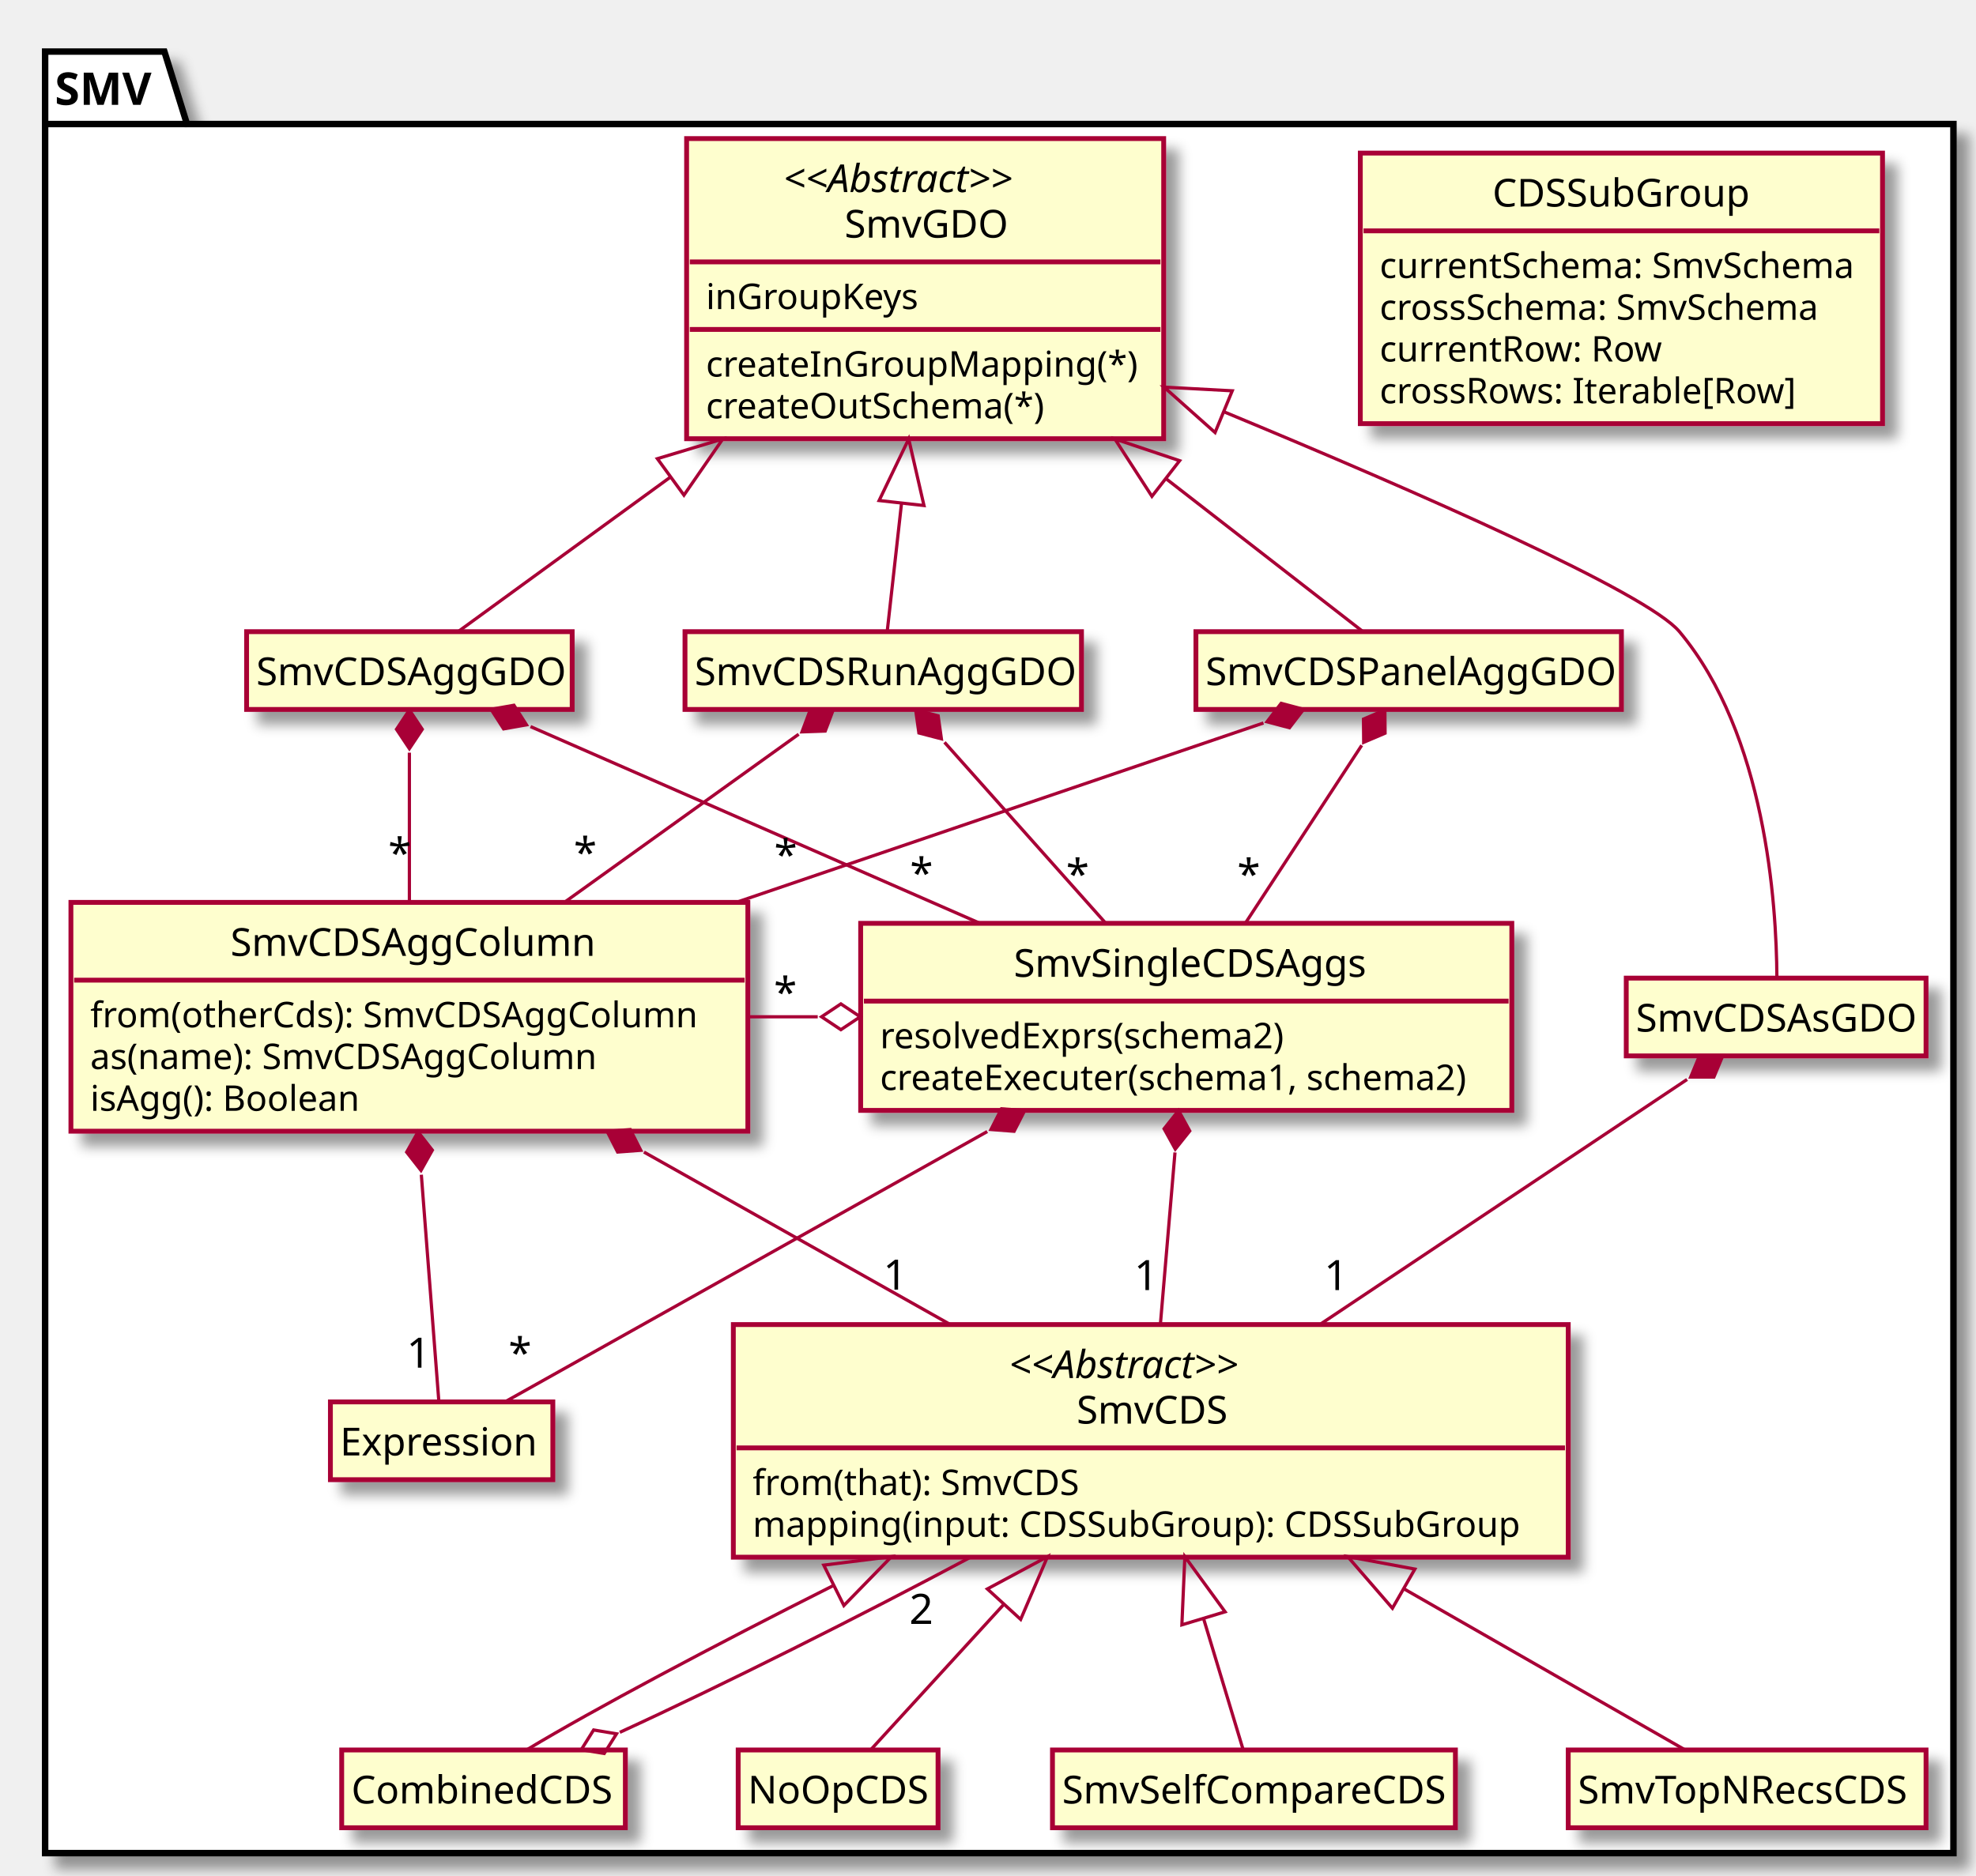
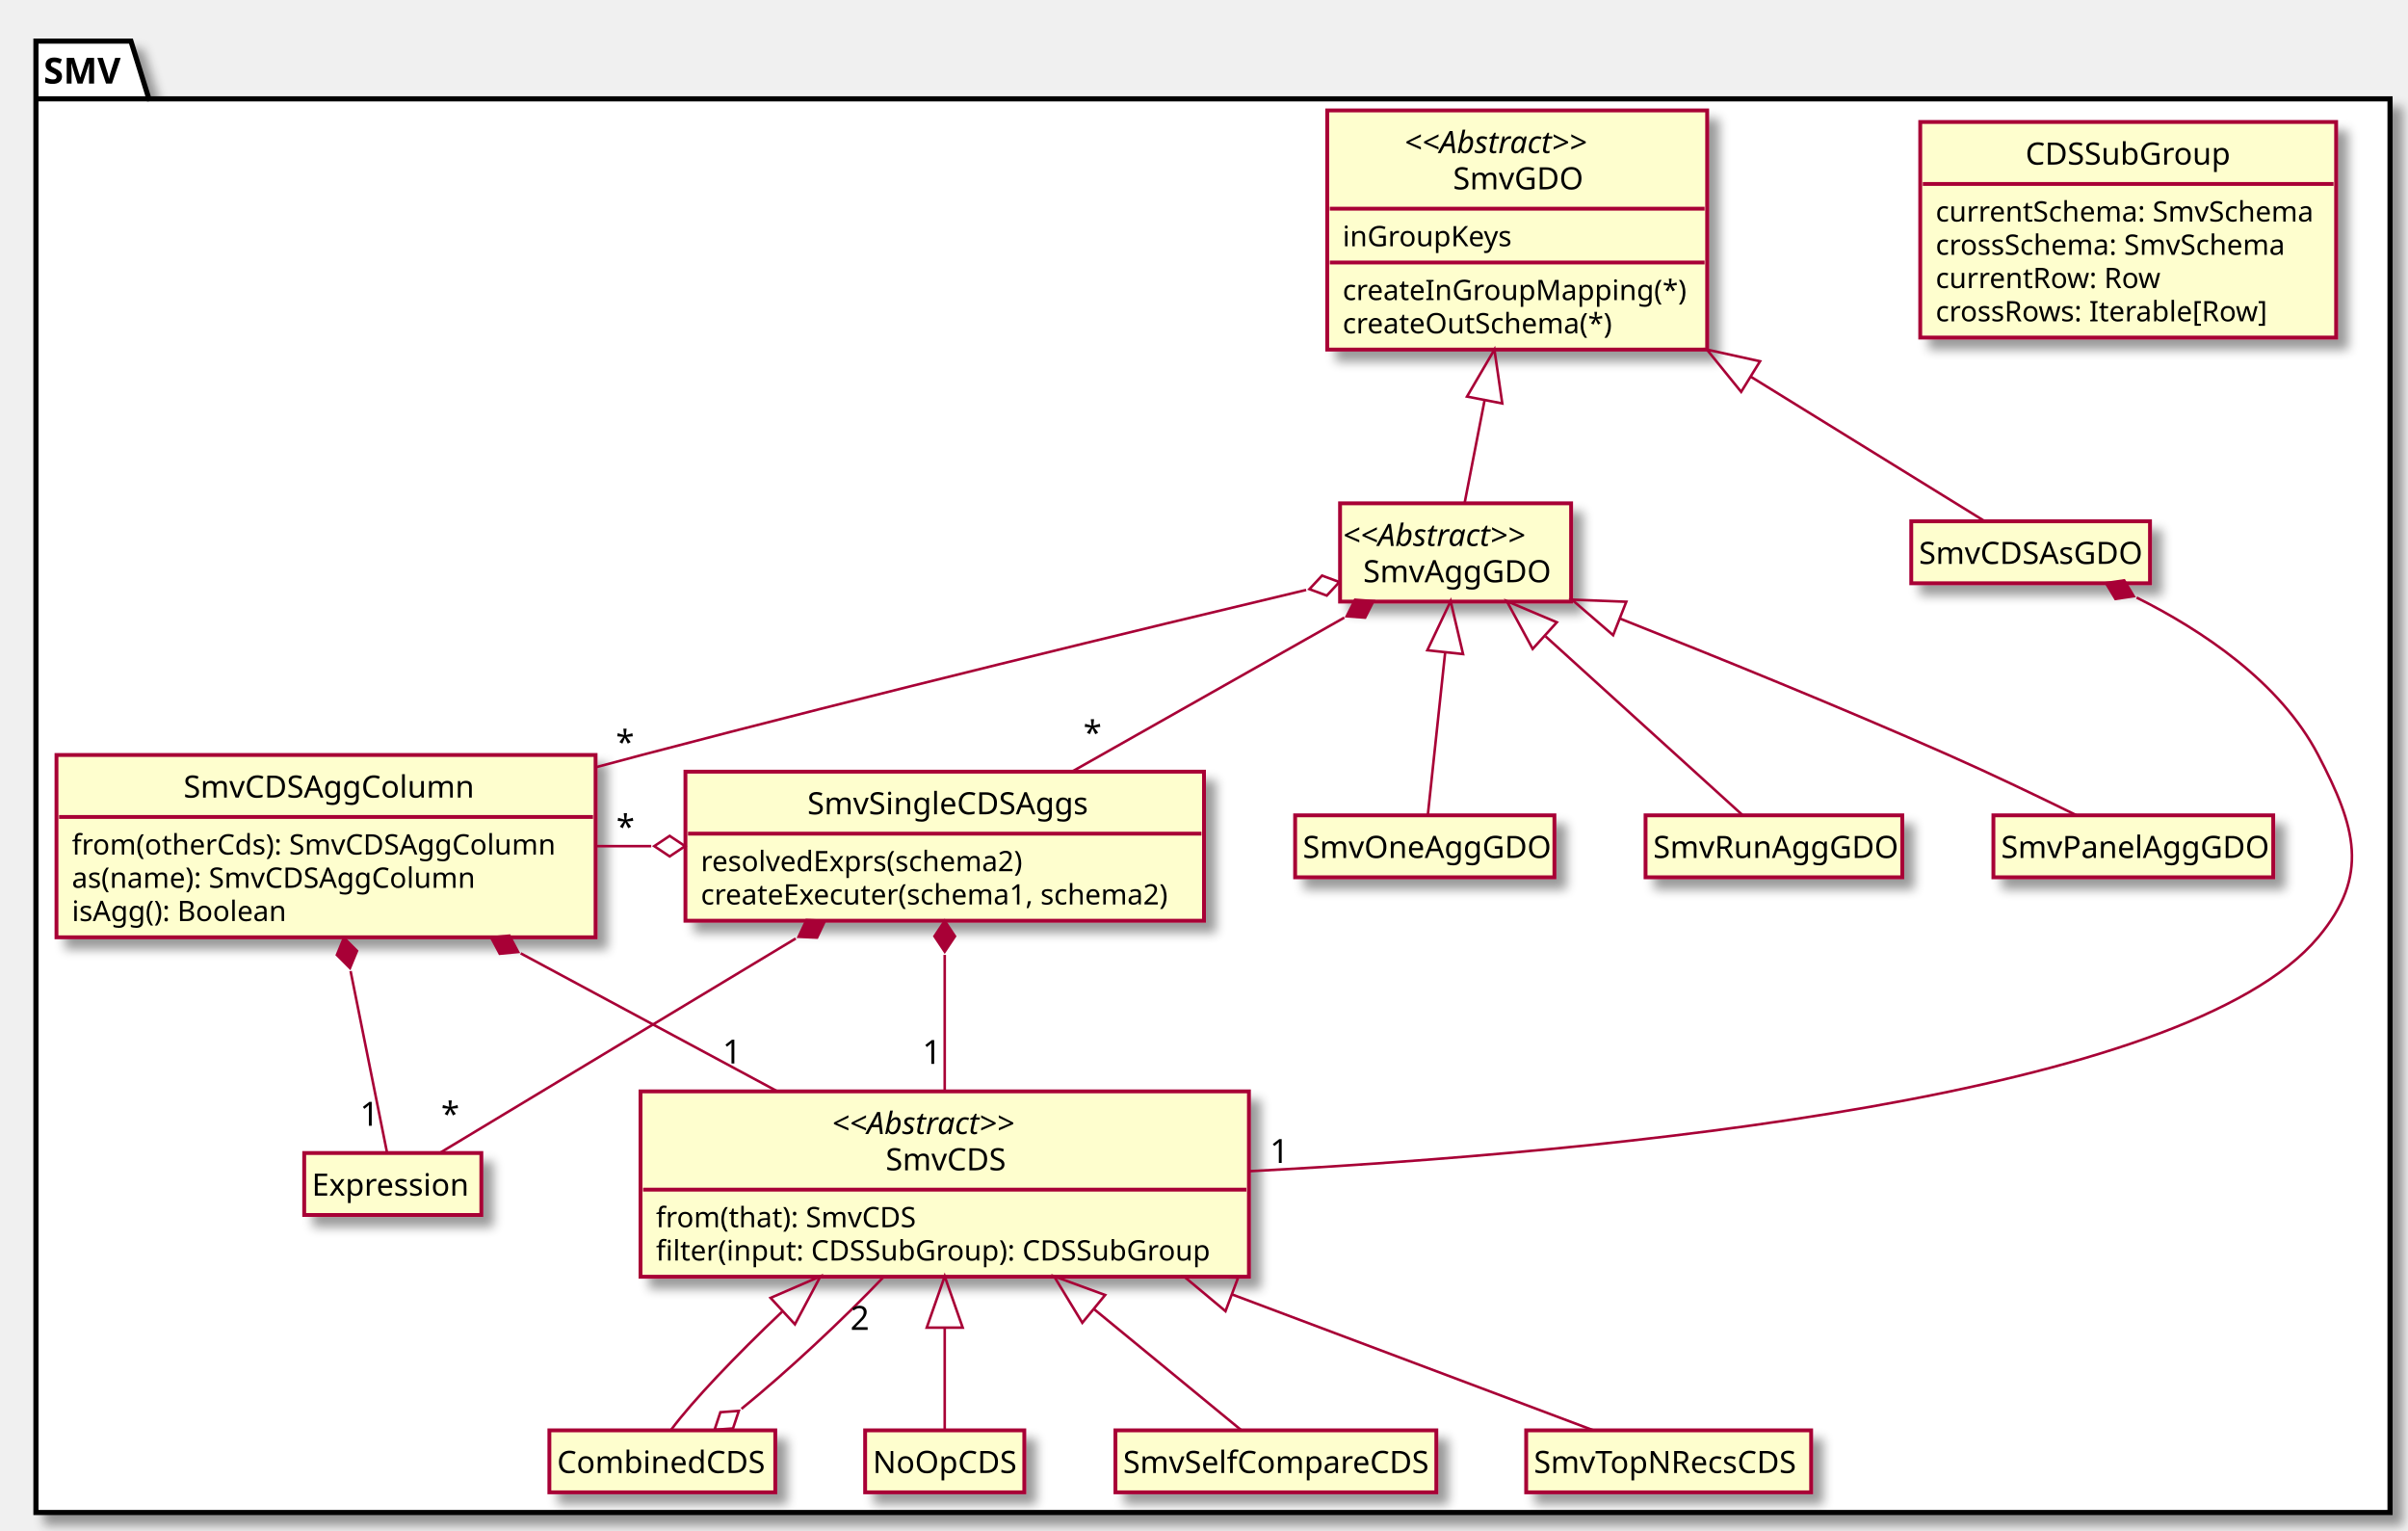
- <svg xmlns="http://www.w3.org/2000/svg" height="582pt" style="width:613px;height:582px;" version="1.1" viewBox="0 0 613 582" width="613pt">
+ <svg xmlns="http://www.w3.org/2000/svg" height="596pt" style="width:938px;height:596px;" version="1.1" viewBox="0 0 938 596" width="938pt">
  <defs>
    <filter height="300%" id="f1" width="300%" x="-1" y="-1">
      <feGaussianBlur result="blurOut" stdDeviation="2.0" />
      <feColorMatrix in="blurOut" result="blurOut2" type="matrix" values="0 0 0 0 0 0 0 0 0 0 0 0 0 0 0 0 0 0 .4 0" />
      <feOffset dx="4.0" dy="4.0" in="blurOut2" result="blurOut3" />
      <feBlend in="SourceGraphic" in2="blurOut3" mode="normal" />
    </filter>
  </defs>
  <g>
-     <polygon fill="#FFFFFF" filter="url(#f1)" points="14,16,51,16,58,38.488,606,38.488,606,575,14,575,14,16" style="stroke: #000000; stroke-width: 2.0;" />
+     <polygon fill="#FFFFFF" filter="url(#f1)" points="14,16,51,16,58,38.488,931,38.488,931,589,14,589,14,16" style="stroke: #000000; stroke-width: 2.0;" />
    <line style="stroke: #000000; stroke-width: 2.0;" x1="14" x2="58" y1="38.488" y2="38.488" />
    <text fill="#000000" font-family="sans-serif" font-size="14" font-weight="bold" lengthAdjust="spacingAndGlyphs" textLength="31" x="17" y="32.535">SMV</text>
-     <rect fill="#FEFECE" filter="url(#f1)" height="83.953" style="stroke: #A80036; stroke-width: 1.5;" width="162" x="422" y="47.5" />
-     <text fill="#000000" font-family="sans-serif" font-size="12" lengthAdjust="spacingAndGlyphs" textLength="80" x="463" y="64.102">CDSSubGroup</text>
-     <line style="stroke: #A80036; stroke-width: 1.5;" x1="423" x2="583" y1="71.633" y2="71.633" />
-     <text fill="#000000" font-family="sans-serif" font-size="11" lengthAdjust="spacingAndGlyphs" textLength="150" x="428" y="86.268">currentSchema: SmvSchema</text>
-     <text fill="#000000" font-family="sans-serif" font-size="11" lengthAdjust="spacingAndGlyphs" textLength="140" x="428" y="99.223">crossSchema: SmvSchema</text>
-     <text fill="#000000" font-family="sans-serif" font-size="11" lengthAdjust="spacingAndGlyphs" textLength="90" x="428" y="112.178">currentRow: Row</text>
-     <text fill="#000000" font-family="sans-serif" font-size="11" lengthAdjust="spacingAndGlyphs" textLength="134" x="428" y="125.133">crossRows: Iterable[Row]</text>
-     <rect fill="#FEFECE" filter="url(#f1)" height="72.176" style="stroke: #A80036; stroke-width: 1.5;" width="259" x="227.5" y="411" />
-     <text fill="#000000" font-family="sans-serif" font-size="12" font-style="italic" lengthAdjust="spacingAndGlyphs" textLength="88" x="313" y="427.602">&lt;&lt;Abstract&gt;&gt;</text>
-     <text fill="#000000" font-family="sans-serif" font-size="12" lengthAdjust="spacingAndGlyphs" textLength="46" x="334" y="441.734">SmvCDS</text>
-     <line style="stroke: #A80036; stroke-width: 1.5;" x1="228.5" x2="485.5" y1="449.266" y2="449.266" />
-     <text fill="#000000" font-family="sans-serif" font-size="11" lengthAdjust="spacingAndGlyphs" textLength="105" x="233.5" y="463.9">from(that): SmvCDS</text>
-     <text fill="#000000" font-family="sans-serif" font-size="11" lengthAdjust="spacingAndGlyphs" textLength="247" x="233.5" y="476.856">mapping(input: CDSSubGroup): CDSSubGroup</text>
-     <rect fill="#FEFECE" filter="url(#f1)" height="24.133" style="stroke: #A80036; stroke-width: 1.5;" width="88" x="106" y="543" />
-     <text fill="#000000" font-family="sans-serif" font-size="12" lengthAdjust="spacingAndGlyphs" textLength="82" x="109" y="559.602">CombinedCDS</text>
-     <rect fill="#FEFECE" filter="url(#f1)" height="24.133" style="stroke: #A80036; stroke-width: 1.5;" width="62" x="229" y="543" />
-     <text fill="#000000" font-family="sans-serif" font-size="12" lengthAdjust="spacingAndGlyphs" textLength="56" x="232" y="559.602">NoOpCDS</text>
-     <rect fill="#FEFECE" filter="url(#f1)" height="70.998" style="stroke: #A80036; stroke-width: 1.5;" width="210" x="22" y="280" />
-     <text fill="#000000" font-family="sans-serif" font-size="12" lengthAdjust="spacingAndGlyphs" textLength="111" x="71.5" y="296.602">SmvCDSAggColumn</text>
-     <line style="stroke: #A80036; stroke-width: 1.5;" x1="23" x2="231" y1="304.133" y2="304.133" />
-     <text fill="#000000" font-family="sans-serif" font-size="11" lengthAdjust="spacingAndGlyphs" textLength="198" x="28" y="318.768">from(otherCds): SmvCDSAggColumn</text>
-     <text fill="#000000" font-family="sans-serif" font-size="11" lengthAdjust="spacingAndGlyphs" textLength="163" x="28" y="331.723">as(name): SmvCDSAggColumn</text>
-     <text fill="#000000" font-family="sans-serif" font-size="11" lengthAdjust="spacingAndGlyphs" textLength="87" x="28" y="344.678">isAgg(): Boolean</text>
-     <rect fill="#FEFECE" filter="url(#f1)" height="24.133" style="stroke: #A80036; stroke-width: 1.5;" width="69" x="102.5" y="435" />
-     <text fill="#000000" font-family="sans-serif" font-size="12" lengthAdjust="spacingAndGlyphs" textLength="63" x="105.5" y="451.602">Expression</text>
-     <rect fill="#FEFECE" filter="url(#f1)" height="24.133" style="stroke: #A80036; stroke-width: 1.5;" width="125" x="326.5" y="543" />
-     <text fill="#000000" font-family="sans-serif" font-size="12" lengthAdjust="spacingAndGlyphs" textLength="119" x="329.5" y="559.602">SmvSelfCompareCDS</text>
-     <rect fill="#FEFECE" filter="url(#f1)" height="24.133" style="stroke: #A80036; stroke-width: 1.5;" width="111" x="486.5" y="543" />
-     <text fill="#000000" font-family="sans-serif" font-size="12" lengthAdjust="spacingAndGlyphs" textLength="105" x="489.5" y="559.602">SmvTopNRecsCDS</text>
-     <rect fill="#FEFECE" filter="url(#f1)" height="58.043" style="stroke: #A80036; stroke-width: 1.5;" width="202" x="267" y="286.5" />
-     <text fill="#000000" font-family="sans-serif" font-size="12" lengthAdjust="spacingAndGlyphs" textLength="107" x="314.5" y="303.102">SmvSingleCDSAggs</text>
-     <line style="stroke: #A80036; stroke-width: 1.5;" x1="268" x2="468" y1="310.633" y2="310.633" />
-     <text fill="#000000" font-family="sans-serif" font-size="11" lengthAdjust="spacingAndGlyphs" textLength="133" x="273" y="325.268">resolvedExprs(schema2)</text>
-     <text fill="#000000" font-family="sans-serif" font-size="11" lengthAdjust="spacingAndGlyphs" textLength="190" x="273" y="338.223">createExecuter(schema1, schema2)</text>
-     <rect fill="#FEFECE" filter="url(#f1)" height="93.131" style="stroke: #A80036; stroke-width: 1.5;" width="148" x="213" y="43" />
-     <text fill="#000000" font-family="sans-serif" font-size="12" font-style="italic" lengthAdjust="spacingAndGlyphs" textLength="88" x="243" y="59.602">&lt;&lt;Abstract&gt;&gt;</text>
-     <text fill="#000000" font-family="sans-serif" font-size="12" lengthAdjust="spacingAndGlyphs" textLength="50" x="262" y="73.734">SmvGDO</text>
-     <line style="stroke: #A80036; stroke-width: 1.5;" x1="214" x2="360" y1="81.266" y2="81.266" />
-     <text fill="#000000" font-family="sans-serif" font-size="11" lengthAdjust="spacingAndGlyphs" textLength="69" x="219" y="95.9">inGroupKeys</text>
-     <line style="stroke: #A80036; stroke-width: 1.5;" x1="214" x2="360" y1="102.221" y2="102.221" />
-     <text fill="#000000" font-family="sans-serif" font-size="11" lengthAdjust="spacingAndGlyphs" textLength="136" x="219" y="116.856">createInGroupMapping(*)</text>
-     <text fill="#000000" font-family="sans-serif" font-size="11" lengthAdjust="spacingAndGlyphs" textLength="107" x="219" y="129.81">createOutSchema(*)</text>
-     <rect fill="#FEFECE" filter="url(#f1)" height="24.133" style="stroke: #A80036; stroke-width: 1.5;" width="101" x="76.5" y="196" />
-     <text fill="#000000" font-family="sans-serif" font-size="12" lengthAdjust="spacingAndGlyphs" textLength="95" x="79.5" y="212.602">SmvCDSAggGDO</text>
-     <rect fill="#FEFECE" filter="url(#f1)" height="24.133" style="stroke: #A80036; stroke-width: 1.5;" width="123" x="212.5" y="196" />
-     <text fill="#000000" font-family="sans-serif" font-size="12" lengthAdjust="spacingAndGlyphs" textLength="117" x="215.5" y="212.602">SmvCDSRunAggGDO</text>
-     <rect fill="#FEFECE" filter="url(#f1)" height="24.133" style="stroke: #A80036; stroke-width: 1.5;" width="132" x="371" y="196" />
-     <text fill="#000000" font-family="sans-serif" font-size="12" lengthAdjust="spacingAndGlyphs" textLength="126" x="374" y="212.602">SmvCDSPanelAggGDO</text>
-     <rect fill="#FEFECE" filter="url(#f1)" height="24.133" style="stroke: #A80036; stroke-width: 1.5;" width="93" x="504.5" y="303.5" />
-     <text fill="#000000" font-family="sans-serif" font-size="12" lengthAdjust="spacingAndGlyphs" textLength="87" x="507.5" y="320.102">SmvCDSAsGDO</text>
-     <path d="M258.57,491.96 C221.594,510.541 183.779,530.651 163.685,542.785 " fill="none" style="stroke: #A80036; stroke-width: 1.0;" />
-     <polygon fill="none" points="255.55,485.644,276.574,483.002,261.786,498.178,255.55,485.644" style="stroke: #A80036; stroke-width: 1.0;" />
-     <path d="M192.275,537.526 C223.931,523.008 267.081,501.369 301.43,483.002 " fill="none" style="stroke: #A80036; stroke-width: 1.0;" />
-     <polygon fill="none" points="180.323,542.908,187.436,544.091,191.265,537.981,184.152,536.797,180.323,542.908" style="stroke: #A80036; stroke-width: 1.0;" />
-     <text fill="#000000" font-family="sans-serif" font-size="13" lengthAdjust="spacingAndGlyphs" textLength="8" x="282.075" y="503.876">2</text>
-     <path d="M311.404,497.827 C296.001,514.659 280.206,531.919 270.263,542.785 " fill="none" style="stroke: #A80036; stroke-width: 1.0;" />
-     <polygon fill="none" points="306.304,493.031,324.97,483.002,316.632,502.483,306.304,493.031" style="stroke: #A80036; stroke-width: 1.0;" />
-     <path d="M130.707,364.505 C132.678,390.032 134.937,419.287 136.14,434.864 " fill="none" style="stroke: #A80036; stroke-width: 1.0;" />
-     <polygon fill="#A80036" points="129.68,351.204,126.153,357.494,130.603,363.168,134.13,356.878,129.68,351.204" style="stroke: #A80036; stroke-width: 1.0;" />
-     <text fill="#000000" font-family="sans-serif" font-size="13" lengthAdjust="spacingAndGlyphs" textLength="8" x="126.135" y="424.369">1</text>
-     <path d="M199.773,357.474 C230.264,374.642 265.354,394.399 294.637,410.887 " fill="none" style="stroke: #A80036; stroke-width: 1.0;" />
-     <polygon fill="#A80036" points="188.334,351.034,191.599,357.463,198.79,356.922,195.525,350.493,188.334,351.034" style="stroke: #A80036; stroke-width: 1.0;" />
-     <text fill="#000000" font-family="sans-serif" font-size="13" lengthAdjust="spacingAndGlyphs" textLength="8" x="273.987" y="400.154">1</text>
-     <path d="M373.359,502.19 C378.008,517.59 382.617,532.857 385.614,542.785 " fill="none" style="stroke: #A80036; stroke-width: 1.0;" />
-     <polygon fill="none" points="366.646,504.172,367.567,483.002,380.048,500.126,366.646,504.172" style="stroke: #A80036; stroke-width: 1.0;" />
-     <path d="M435.494,492.975 C467.424,511.27 501.634,530.871 522.426,542.785 " fill="none" style="stroke: #A80036; stroke-width: 1.0;" />
-     <polygon fill="none" points="431.962,499.019,418.089,483.002,438.922,486.872,431.962,499.019" style="stroke: #A80036; stroke-width: 1.0;" />
-     <path d="M232.438,315.5 C239.519,315.5 246.6,315.5 253.681,315.5 " fill="none" style="stroke: #A80036; stroke-width: 1.0;" />
-     <polygon fill="none" points="266.858,315.5,260.858,311.5,254.858,315.5,260.858,319.5,266.858,315.5" style="stroke: #A80036; stroke-width: 1.0;" />
-     <text fill="#000000" font-family="sans-serif" font-size="13" lengthAdjust="spacingAndGlyphs" textLength="6" x="240.062" y="312.552">*</text>
-     <path d="M306.266,351.108 C256.508,379.003 189.613,416.505 156.814,434.892 " fill="none" style="stroke: #A80036; stroke-width: 1.0;" />
-     <polygon fill="#A80036" points="317.876,344.6,310.686,344.045,307.409,350.468,314.598,351.023,317.876,344.6" style="stroke: #A80036; stroke-width: 1.0;" />
-     <text fill="#000000" font-family="sans-serif" font-size="13" lengthAdjust="spacingAndGlyphs" textLength="6" x="157.75" y="424.409">*</text>
-     <path d="M364.509,357.598 C363.063,374.618 361.403,394.165 360.012,410.544 " fill="none" style="stroke: #A80036; stroke-width: 1.0;" />
-     <polygon fill="#A80036" points="365.613,344.6,361.12,350.24,364.598,356.557,369.091,350.917,365.613,344.6" style="stroke: #A80036; stroke-width: 1.0;" />
-     <text fill="#000000" font-family="sans-serif" font-size="13" lengthAdjust="spacingAndGlyphs" textLength="8" x="351.836" y="400.295">1</text>
-     <path d="M207.859,148.125 C182.775,166.389 157.578,184.735 142.135,195.98 " fill="none" style="stroke: #A80036; stroke-width: 1.0;" />
-     <polygon fill="none" points="203.934,142.323,224.223,136.21,212.175,153.641,203.934,142.323" style="stroke: #A80036; stroke-width: 1.0;" />
-     <path d="M127,233.55 C127,247.347 127,264.789 127,279.946 " fill="none" style="stroke: #A80036; stroke-width: 1.0;" />
-     <polygon fill="#A80036" points="127,220.29,123,226.29,127,232.29,131,226.29,127,220.29" style="stroke: #A80036; stroke-width: 1.0;" />
-     <text fill="#000000" font-family="sans-serif" font-size="13" lengthAdjust="spacingAndGlyphs" textLength="6" x="120.428" y="269.337">*</text>
-     <path d="M164.579,225.451 C201.76,241.727 259.39,266.955 303.831,286.409 " fill="none" style="stroke: #A80036; stroke-width: 1.0;" />
-     <polygon fill="#A80036" points="152.336,220.091,156.228,226.161,163.329,224.903,159.436,218.833,152.336,220.091" style="stroke: #A80036; stroke-width: 1.0;" />
-     <text fill="#000000" font-family="sans-serif" font-size="13" lengthAdjust="spacingAndGlyphs" textLength="6" x="282.298" y="275.547">*</text>
-     <path d="M279.653,156.336 C277.949,171.611 276.323,186.178 275.257,195.739 " fill="none" style="stroke: #A80036; stroke-width: 1.0;" />
-     <polygon fill="none" points="272.724,155.31,281.899,136.21,286.638,156.862,272.724,155.31" style="stroke: #A80036; stroke-width: 1.0;" />
-     <path d="M247.766,227.828 C227.698,242.231 199.464,262.494 175.342,279.806 " fill="none" style="stroke: #A80036; stroke-width: 1.0;" />
-     <polygon fill="#A80036" points="258.546,220.091,251.339,220.34,248.797,227.088,256.004,226.839,258.546,220.091" style="stroke: #A80036; stroke-width: 1.0;" />
-     <text fill="#000000" font-family="sans-serif" font-size="13" lengthAdjust="spacingAndGlyphs" textLength="6" x="177.985" y="269.17">*</text>
-     <path d="M293.006,230.331 C307.366,246.448 327.21,268.72 342.879,286.306 " fill="none" style="stroke: #A80036; stroke-width: 1.0;" />
-     <polygon fill="#A80036" points="284.06,220.29,285.065,227.431,292.043,229.25,291.038,222.109,284.06,220.29" style="stroke: #A80036; stroke-width: 1.0;" />
-     <text fill="#000000" font-family="sans-serif" font-size="13" lengthAdjust="spacingAndGlyphs" textLength="6" x="330.728" y="275.877">*</text>
-     <path d="M361.867,148.646 C385.16,166.738 408.471,184.843 422.811,195.98 " fill="none" style="stroke: #A80036; stroke-width: 1.0;" />
-     <polygon fill="none" points="357.355,154.006,345.853,136.21,365.943,142.949,357.355,154.006" style="stroke: #A80036; stroke-width: 1.0;" />
-     <path d="M391.951,224.331 C349.319,238.84 283.812,261.133 228.602,279.923 " fill="none" style="stroke: #A80036; stroke-width: 1.0;" />
-     <polygon fill="#A80036" points="404.41,220.091,397.441,218.237,393.05,223.957,400.019,225.811,404.41,220.091" style="stroke: #A80036; stroke-width: 1.0;" />
-     <text fill="#000000" font-family="sans-serif" font-size="13" lengthAdjust="spacingAndGlyphs" textLength="6" x="240.166" y="269.846">*</text>
-     <path d="M422.436,231.268 C411.949,247.303 397.72,269.058 386.44,286.306 " fill="none" style="stroke: #A80036; stroke-width: 1.0;" />
-     <polygon fill="#A80036" points="429.616,220.29,422.984,223.122,423.048,230.333,429.68,227.501,429.616,220.29" style="stroke: #A80036; stroke-width: 1.0;" />
-     <text fill="#000000" font-family="sans-serif" font-size="13" lengthAdjust="spacingAndGlyphs" textLength="6" x="383.817" y="275.877">*</text>
-     <path d="M379.643,127.752 C440.575,153.016 510.882,183.929 521,196 C547.72,227.878 551.11,280.405 551.232,303.276 " fill="none" style="stroke: #A80036; stroke-width: 1.0;" />
-     <polygon fill="none" points="376.939,134.209,361.111,120.12,382.27,121.264,376.939,134.209" style="stroke: #A80036; stroke-width: 1.0;" />
-     <path d="M523.369,334.945 C493.883,354.627 446.463,386.281 409.779,410.769 " fill="none" style="stroke: #A80036; stroke-width: 1.0;" />
-     <polygon fill="#A80036" points="534.46,327.541,527.249,327.545,524.479,334.203,531.69,334.199,534.46,327.541" style="stroke: #A80036; stroke-width: 1.0;" />
-     <text fill="#000000" font-family="sans-serif" font-size="13" lengthAdjust="spacingAndGlyphs" textLength="8" x="410.773" y="400.287">1</text>
+     <rect fill="#FEFECE" filter="url(#f1)" height="83.953" style="stroke: #A80036; stroke-width: 1.5;" width="162" x="748" y="47.5" />
+     <text fill="#000000" font-family="sans-serif" font-size="12" lengthAdjust="spacingAndGlyphs" textLength="80" x="789" y="64.102">CDSSubGroup</text>
+     <line style="stroke: #A80036; stroke-width: 1.5;" x1="749" x2="909" y1="71.633" y2="71.633" />
+     <text fill="#000000" font-family="sans-serif" font-size="11" lengthAdjust="spacingAndGlyphs" textLength="150" x="754" y="86.268">currentSchema: SmvSchema</text>
+     <text fill="#000000" font-family="sans-serif" font-size="11" lengthAdjust="spacingAndGlyphs" textLength="140" x="754" y="99.223">crossSchema: SmvSchema</text>
+     <text fill="#000000" font-family="sans-serif" font-size="11" lengthAdjust="spacingAndGlyphs" textLength="90" x="754" y="112.178">currentRow: Row</text>
+     <text fill="#000000" font-family="sans-serif" font-size="11" lengthAdjust="spacingAndGlyphs" textLength="134" x="754" y="125.133">crossRows: Iterable[Row]</text>
+     <rect fill="#FEFECE" filter="url(#f1)" height="72.176" style="stroke: #A80036; stroke-width: 1.5;" width="237" x="249.5" y="425" />
+     <text fill="#000000" font-family="sans-serif" font-size="12" font-style="italic" lengthAdjust="spacingAndGlyphs" textLength="88" x="324" y="441.602">&lt;&lt;Abstract&gt;&gt;</text>
+     <text fill="#000000" font-family="sans-serif" font-size="12" lengthAdjust="spacingAndGlyphs" textLength="46" x="345" y="455.734">SmvCDS</text>
+     <line style="stroke: #A80036; stroke-width: 1.5;" x1="250.5" x2="485.5" y1="463.266" y2="463.266" />
+     <text fill="#000000" font-family="sans-serif" font-size="11" lengthAdjust="spacingAndGlyphs" textLength="105" x="255.5" y="477.9">from(that): SmvCDS</text>
+     <text fill="#000000" font-family="sans-serif" font-size="11" lengthAdjust="spacingAndGlyphs" textLength="225" x="255.5" y="490.856">filter(input: CDSSubGroup): CDSSubGroup</text>
+     <rect fill="#FEFECE" filter="url(#f1)" height="24.133" style="stroke: #A80036; stroke-width: 1.5;" width="88" x="214" y="557" />
+     <text fill="#000000" font-family="sans-serif" font-size="12" lengthAdjust="spacingAndGlyphs" textLength="82" x="217" y="573.602">CombinedCDS</text>
+     <rect fill="#FEFECE" filter="url(#f1)" height="24.133" style="stroke: #A80036; stroke-width: 1.5;" width="62" x="337" y="557" />
+     <text fill="#000000" font-family="sans-serif" font-size="12" lengthAdjust="spacingAndGlyphs" textLength="56" x="340" y="573.602">NoOpCDS</text>
+     <rect fill="#FEFECE" filter="url(#f1)" height="70.998" style="stroke: #A80036; stroke-width: 1.5;" width="210" x="22" y="294" />
+     <text fill="#000000" font-family="sans-serif" font-size="12" lengthAdjust="spacingAndGlyphs" textLength="111" x="71.5" y="310.602">SmvCDSAggColumn</text>
+     <line style="stroke: #A80036; stroke-width: 1.5;" x1="23" x2="231" y1="318.133" y2="318.133" />
+     <text fill="#000000" font-family="sans-serif" font-size="11" lengthAdjust="spacingAndGlyphs" textLength="198" x="28" y="332.768">from(otherCds): SmvCDSAggColumn</text>
+     <text fill="#000000" font-family="sans-serif" font-size="11" lengthAdjust="spacingAndGlyphs" textLength="163" x="28" y="345.723">as(name): SmvCDSAggColumn</text>
+     <text fill="#000000" font-family="sans-serif" font-size="11" lengthAdjust="spacingAndGlyphs" textLength="87" x="28" y="358.678">isAgg(): Boolean</text>
+     <rect fill="#FEFECE" filter="url(#f1)" height="24.133" style="stroke: #A80036; stroke-width: 1.5;" width="69" x="118.5" y="449" />
+     <text fill="#000000" font-family="sans-serif" font-size="12" lengthAdjust="spacingAndGlyphs" textLength="63" x="121.5" y="465.602">Expression</text>
+     <rect fill="#FEFECE" filter="url(#f1)" height="24.133" style="stroke: #A80036; stroke-width: 1.5;" width="125" x="434.5" y="557" />
+     <text fill="#000000" font-family="sans-serif" font-size="12" lengthAdjust="spacingAndGlyphs" textLength="119" x="437.5" y="573.602">SmvSelfCompareCDS</text>
+     <rect fill="#FEFECE" filter="url(#f1)" height="24.133" style="stroke: #A80036; stroke-width: 1.5;" width="111" x="594.5" y="557" />
+     <text fill="#000000" font-family="sans-serif" font-size="12" lengthAdjust="spacingAndGlyphs" textLength="105" x="597.5" y="573.602">SmvTopNRecsCDS</text>
+     <rect fill="#FEFECE" filter="url(#f1)" height="58.043" style="stroke: #A80036; stroke-width: 1.5;" width="202" x="267" y="300.5" />
+     <text fill="#000000" font-family="sans-serif" font-size="12" lengthAdjust="spacingAndGlyphs" textLength="107" x="314.5" y="317.102">SmvSingleCDSAggs</text>
+     <line style="stroke: #A80036; stroke-width: 1.5;" x1="268" x2="468" y1="324.633" y2="324.633" />
+     <text fill="#000000" font-family="sans-serif" font-size="11" lengthAdjust="spacingAndGlyphs" textLength="133" x="273" y="339.268">resolvedExprs(schema2)</text>
+     <text fill="#000000" font-family="sans-serif" font-size="11" lengthAdjust="spacingAndGlyphs" textLength="190" x="273" y="352.223">createExecuter(schema1, schema2)</text>
+     <rect fill="#FEFECE" filter="url(#f1)" height="93.131" style="stroke: #A80036; stroke-width: 1.5;" width="148" x="517" y="43" />
+     <text fill="#000000" font-family="sans-serif" font-size="12" font-style="italic" lengthAdjust="spacingAndGlyphs" textLength="88" x="547" y="59.602">&lt;&lt;Abstract&gt;&gt;</text>
+     <text fill="#000000" font-family="sans-serif" font-size="12" lengthAdjust="spacingAndGlyphs" textLength="50" x="566" y="73.734">SmvGDO</text>
+     <line style="stroke: #A80036; stroke-width: 1.5;" x1="518" x2="664" y1="81.266" y2="81.266" />
+     <text fill="#000000" font-family="sans-serif" font-size="11" lengthAdjust="spacingAndGlyphs" textLength="69" x="523" y="95.9">inGroupKeys</text>
+     <line style="stroke: #A80036; stroke-width: 1.5;" x1="518" x2="664" y1="102.221" y2="102.221" />
+     <text fill="#000000" font-family="sans-serif" font-size="11" lengthAdjust="spacingAndGlyphs" textLength="136" x="523" y="116.856">createInGroupMapping(*)</text>
+     <text fill="#000000" font-family="sans-serif" font-size="11" lengthAdjust="spacingAndGlyphs" textLength="107" x="523" y="129.81">createOutSchema(*)</text>
+     <rect fill="#FEFECE" filter="url(#f1)" height="38.266" style="stroke: #A80036; stroke-width: 1.5;" width="90" x="522" y="196" />
+     <text fill="#000000" font-family="sans-serif" font-size="12" font-style="italic" lengthAdjust="spacingAndGlyphs" textLength="88" x="523" y="212.602">&lt;&lt;Abstract&gt;&gt;</text>
+     <text fill="#000000" font-family="sans-serif" font-size="12" lengthAdjust="spacingAndGlyphs" textLength="72" x="531" y="226.734">SmvAggGDO</text>
+     <rect fill="#FEFECE" filter="url(#f1)" height="24.133" style="stroke: #A80036; stroke-width: 1.5;" width="101" x="504.5" y="317.5" />
+     <text fill="#000000" font-family="sans-serif" font-size="12" lengthAdjust="spacingAndGlyphs" textLength="95" x="507.5" y="334.102">SmvOneAggGDO</text>
+     <rect fill="#FEFECE" filter="url(#f1)" height="24.133" style="stroke: #A80036; stroke-width: 1.5;" width="100" x="641" y="317.5" />
+     <text fill="#000000" font-family="sans-serif" font-size="12" lengthAdjust="spacingAndGlyphs" textLength="94" x="644" y="334.102">SmvRunAggGDO</text>
+     <rect fill="#FEFECE" filter="url(#f1)" height="24.133" style="stroke: #A80036; stroke-width: 1.5;" width="109" x="776.5" y="317.5" />
+     <text fill="#000000" font-family="sans-serif" font-size="12" lengthAdjust="spacingAndGlyphs" textLength="103" x="779.5" y="334.102">SmvPanelAggGDO</text>
+     <rect fill="#FEFECE" filter="url(#f1)" height="24.133" style="stroke: #A80036; stroke-width: 1.5;" width="93" x="744.5" y="203" />
+     <text fill="#000000" font-family="sans-serif" font-size="12" lengthAdjust="spacingAndGlyphs" textLength="87" x="747.5" y="219.602">SmvCDSAsGDO</text>
+     <path d="M304.642,510.802 C286.55,527.955 269.636,545.699 261.421,556.785 " fill="none" style="stroke: #A80036; stroke-width: 1.0;" />
+     <polygon fill="none" points="300.157,505.416,319.604,497.002,309.648,515.707,300.157,505.416" style="stroke: #A80036; stroke-width: 1.0;" />
+     <path d="M288.823,548.623 C306.566,534.223 328.053,514.181 344.46,497.002 " fill="none" style="stroke: #A80036; stroke-width: 1.0;" />
+     <polygon fill="none" points="278.339,556.785,285.531,556.255,287.808,549.413,280.616,549.943,278.339,556.785" style="stroke: #A80036; stroke-width: 1.0;" />
+     <text fill="#000000" font-family="sans-serif" font-size="13" lengthAdjust="spacingAndGlyphs" textLength="8" x="331.21" y="517.876">2</text>
+     <path d="M368,517.216 C368,532.266 368,547.078 368,556.785 " fill="none" style="stroke: #A80036; stroke-width: 1.0;" />
+     <polygon fill="none" points="361,517.002,368,497.002,375,517.002,361,517.002" style="stroke: #A80036; stroke-width: 1.0;" />
+     <path d="M136.567,378.152 C141.709,403.762 147.622,433.215 150.764,448.864 " fill="none" style="stroke: #A80036; stroke-width: 1.0;" />
+     <polygon fill="#A80036" points="133.968,365.204,131.227,371.874,136.33,376.969,139.071,370.299,133.968,365.204" style="stroke: #A80036; stroke-width: 1.0;" />
+     <text fill="#000000" font-family="sans-serif" font-size="13" lengthAdjust="spacingAndGlyphs" textLength="8" x="140.192" y="438.369">1</text>
+     <path d="M202.831,371.247 C234.878,388.468 271.835,408.326 302.655,424.887 " fill="none" style="stroke: #A80036; stroke-width: 1.0;" />
+     <polygon fill="#A80036" points="191.267,365.034,194.659,371.397,201.838,370.714,198.446,364.35,191.267,365.034" style="stroke: #A80036; stroke-width: 1.0;" />
+     <text fill="#000000" font-family="sans-serif" font-size="13" lengthAdjust="spacingAndGlyphs" textLength="8" x="281.436" y="414.154">1</text>
+     <path d="M426.146,509.779 C447.404,527.246 469.591,545.478 483.351,556.785 " fill="none" style="stroke: #A80036; stroke-width: 1.0;" />
+     <polygon fill="none" points="421.605,515.108,410.597,497.002,430.493,504.291,421.605,515.108" style="stroke: #A80036; stroke-width: 1.0;" />
+     <path d="M479.964,504.086 C530.918,523.239 587.161,544.38 620.49,556.908 " fill="none" style="stroke: #A80036; stroke-width: 1.0;" />
+     <polygon fill="none" points="477.377,510.592,461.119,497.002,482.303,497.487,477.377,510.592" style="stroke: #A80036; stroke-width: 1.0;" />
+     <path d="M232.438,329.5 C239.519,329.5 246.6,329.5 253.681,329.5 " fill="none" style="stroke: #A80036; stroke-width: 1.0;" />
+     <polygon fill="none" points="266.858,329.5,260.858,325.5,254.858,329.5,260.858,333.5,266.858,329.5" style="stroke: #A80036; stroke-width: 1.0;" />
+     <text fill="#000000" font-family="sans-serif" font-size="13" lengthAdjust="spacingAndGlyphs" textLength="6" x="240.062" y="326.552">*</text>
+     <path d="M309.955,365.462 C263.706,393.319 201.84,430.582 171.441,448.892 " fill="none" style="stroke: #A80036; stroke-width: 1.0;" />
+     <polygon fill="#A80036" points="321.348,358.6,314.144,358.269,311.069,364.791,318.272,365.122,321.348,358.6" style="stroke: #A80036; stroke-width: 1.0;" />
+     <text fill="#000000" font-family="sans-serif" font-size="13" lengthAdjust="spacingAndGlyphs" textLength="6" x="171.81" y="438.409">*</text>
+     <path d="M368,371.851 C368,388.812 368,408.246 368,424.544 " fill="none" style="stroke: #A80036; stroke-width: 1.0;" />
+     <polygon fill="#A80036" points="368,358.6,364,364.6,368,370.6,372,364.6,368,358.6" style="stroke: #A80036; stroke-width: 1.0;" />
+     <text fill="#000000" font-family="sans-serif" font-size="13" lengthAdjust="spacingAndGlyphs" textLength="8" x="359.288" y="414.295">1</text>
+     <path d="M578.312,155.79 C575.439,170.573 572.619,185.085 570.513,195.921 " fill="none" style="stroke: #A80036; stroke-width: 1.0;" />
+     <polygon fill="none" points="571.445,154.433,582.131,136.136,585.188,157.104,571.445,154.433" style="stroke: #A80036; stroke-width: 1.0;" />
+     <path d="M508.795,229.728 C445.103,244.888 340.059,270.297 250,294 C244.209,295.524 238.271,297.111 232.283,298.729 " fill="none" style="stroke: #A80036; stroke-width: 1.0;" />
+     <polygon fill="none" points="521.738,226.652,514.976,224.147,510.063,229.425,516.825,231.93,521.738,226.652" style="stroke: #A80036; stroke-width: 1.0;" />
+     <text fill="#000000" font-family="sans-serif" font-size="13" lengthAdjust="spacingAndGlyphs" textLength="6" x="239.897" y="293.617">*</text>
+     <path d="M523.652,240.506 C492.464,258.137 450.332,281.956 417.767,300.365 " fill="none" style="stroke: #A80036; stroke-width: 1.0;" />
+     <polygon fill="#A80036" points="535.027,234.075,527.835,233.546,524.581,239.981,531.773,240.51,535.027,234.075" style="stroke: #A80036; stroke-width: 1.0;" />
+     <text fill="#000000" font-family="sans-serif" font-size="13" lengthAdjust="spacingAndGlyphs" textLength="6" x="421.997" y="289.949">*</text>
+     <path d="M562.92,254.246 C560.558,276.392 557.752,302.7 556.194,317.307 " fill="none" style="stroke: #A80036; stroke-width: 1.0;" />
+     <polygon fill="none" points="555.99,253.22,565.072,234.075,569.911,254.705,555.99,253.22" style="stroke: #A80036; stroke-width: 1.0;" />
+     <path d="M602.061,247.809 C627.7,271.071 660.97,301.255 678.662,317.307 " fill="none" style="stroke: #A80036; stroke-width: 1.0;" />
+     <polygon fill="none" points="597.032,252.698,586.923,234.075,606.439,242.329,597.032,252.698" style="stroke: #A80036; stroke-width: 1.0;" />
+     <path d="M631.156,240.93 C668.663,255.786 716.786,275.332 759,294 C775.86,301.456 794.635,310.477 808.785,317.424 " fill="none" style="stroke: #A80036; stroke-width: 1.0;" />
+     <polygon fill="none" points="628.37,247.356,612.327,233.512,633.501,234.33,628.37,247.356" style="stroke: #A80036; stroke-width: 1.0;" />
+     <path d="M682.069,146.735 C716.326,167.889 751.992,189.913 772.814,202.77 " fill="none" style="stroke: #A80036; stroke-width: 1.0;" />
+     <polygon fill="none" points="678.244,152.6,664.904,136.136,685.599,140.688,678.244,152.6" style="stroke: #A80036; stroke-width: 1.0;" />
+     <path d="M832.289,232.701 C857.699,245.399 888.155,265.571 903,294 C917.606,321.972 923.269,340.815 903,365 C850.965,427.089 627.944,448.627 486.787,456.079 " fill="none" style="stroke: #A80036; stroke-width: 1.0;" />
+     <polygon fill="#A80036" points="820.311,227.064,824.036,233.238,831.168,232.174,827.443,226,820.311,227.064" style="stroke: #A80036; stroke-width: 1.0;" />
+     <text fill="#000000" font-family="sans-serif" font-size="13" lengthAdjust="spacingAndGlyphs" textLength="8" x="494.653" y="452.856">1</text>
  </g>
</svg>
